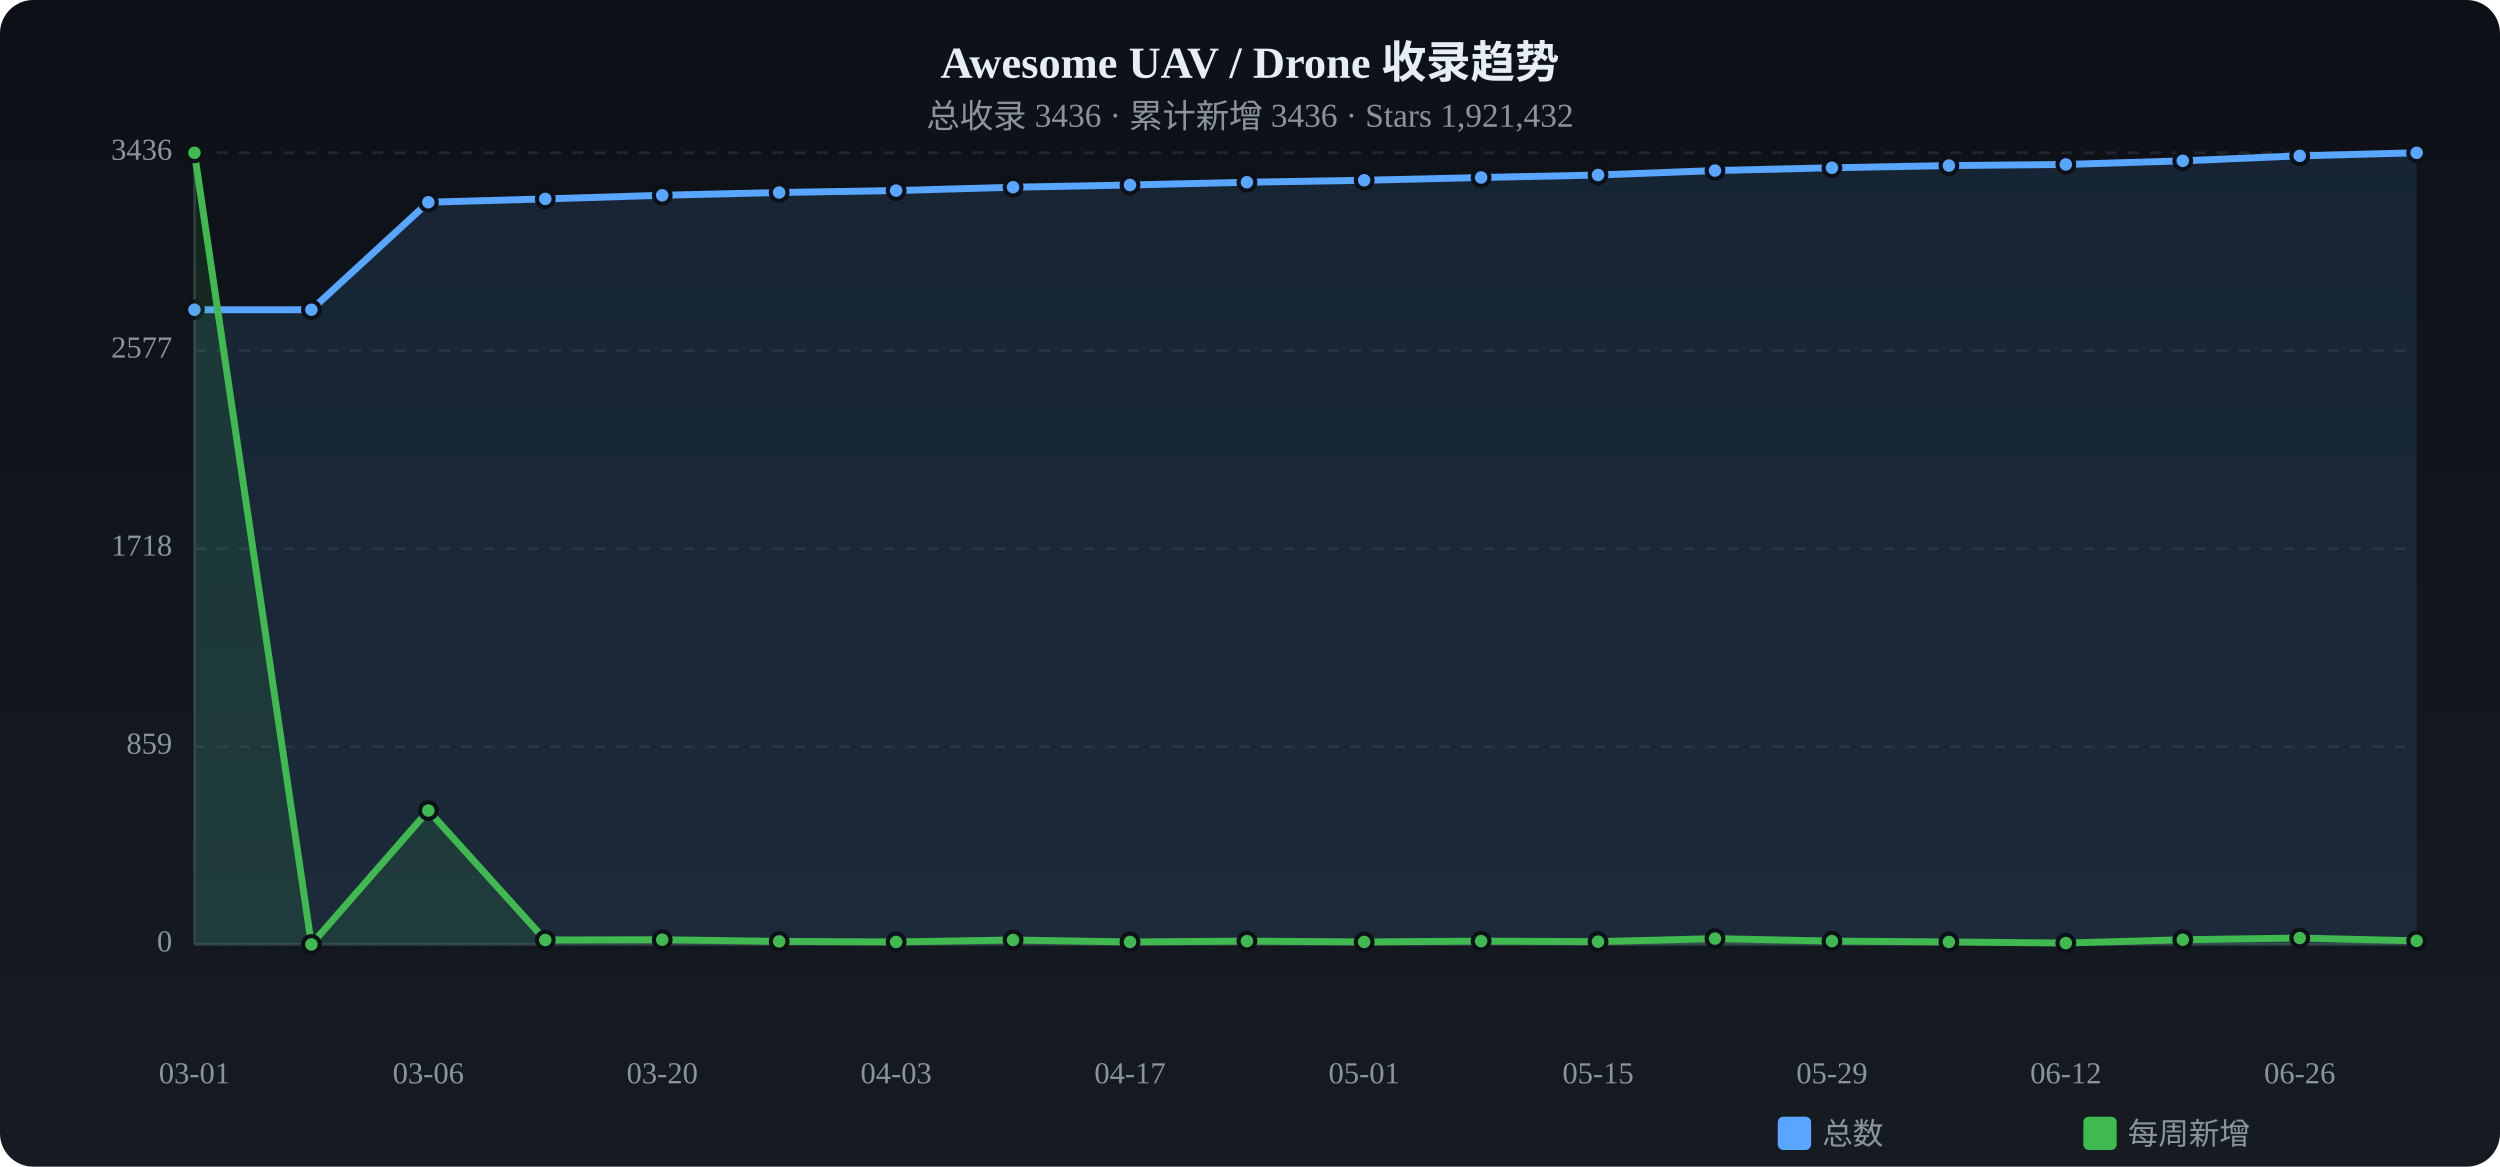
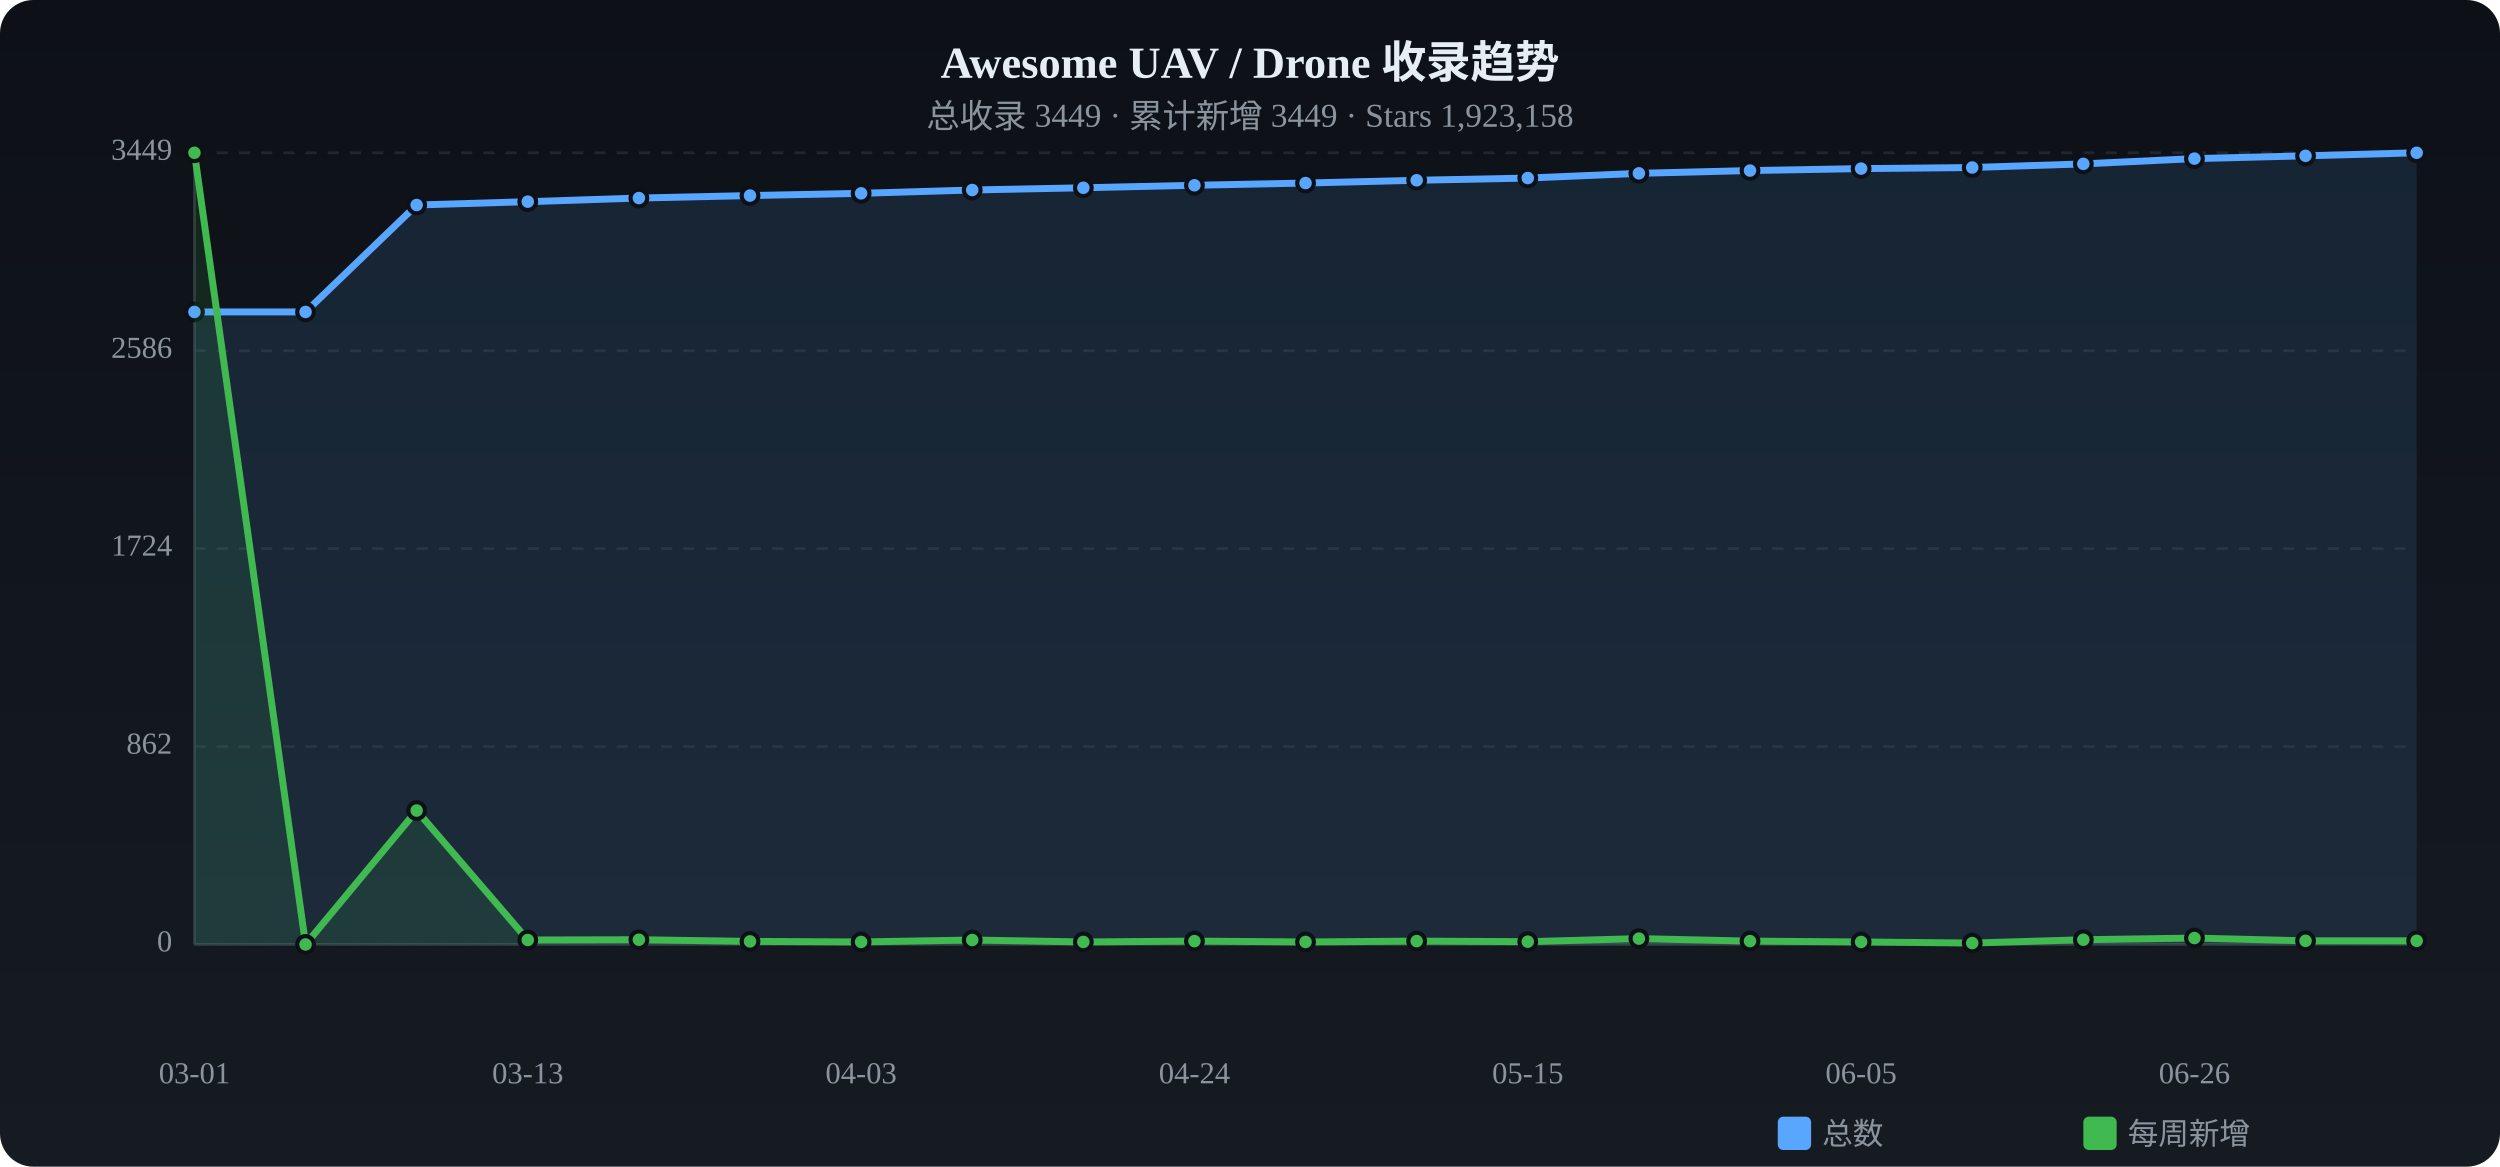
<svg xmlns="http://www.w3.org/2000/svg" viewBox="0 0 900 420" width="900" height="420">
  <defs>
    <linearGradient id="tbg" x1="0%" y1="0%" x2="0%" y2="100%">
      <stop offset="0%" stop-color="#0d1117" />
      <stop offset="100%" stop-color="#161b22" />
    </linearGradient>
  </defs>
  <rect width="900" height="420" rx="12" fill="url(#tbg)" />
  <text x="450.0" y="28" text-anchor="middle" fill="#e6edf3" font-size="16" font-weight="bold">Awesome UAV / Drone 收录趋势</text>
-   <text x="450.0" y="46" text-anchor="middle" fill="#8b949e" font-size="12">总收录 3436 · 累计新增 3436 · Stars 1,921,432</text>
+   <text x="450.0" y="46" text-anchor="middle" fill="#8b949e" font-size="12">总收录 3449 · 累计新增 3449 · Stars 1,923,158</text>
  <text x="62" y="340.0" text-anchor="end" fill="#8b949e" font-size="11" dominant-baseline="middle">0</text>
  <line x1="70" y1="340.0" x2="870" y2="340.0" stroke="#21262d" stroke-dasharray="4 4" />
-   <text x="62" y="268.8" text-anchor="end" fill="#8b949e" font-size="11" dominant-baseline="middle">859</text>
+   <text x="62" y="268.8" text-anchor="end" fill="#8b949e" font-size="11" dominant-baseline="middle">862</text>
  <line x1="70" y1="268.8" x2="870" y2="268.8" stroke="#21262d" stroke-dasharray="4 4" />
-   <text x="62" y="197.5" text-anchor="end" fill="#8b949e" font-size="11" dominant-baseline="middle">1718</text>
+   <text x="62" y="197.5" text-anchor="end" fill="#8b949e" font-size="11" dominant-baseline="middle">1724</text>
  <line x1="70" y1="197.5" x2="870" y2="197.5" stroke="#21262d" stroke-dasharray="4 4" />
-   <text x="62" y="126.2" text-anchor="end" fill="#8b949e" font-size="11" dominant-baseline="middle">2577</text>
-   <line x1="70" y1="126.2" x2="870" y2="126.2" stroke="#21262d" stroke-dasharray="4 4" />
-   <text x="62" y="55.0" text-anchor="end" fill="#8b949e" font-size="11" dominant-baseline="middle">3436</text>
+   <text x="62" y="126.3" text-anchor="end" fill="#8b949e" font-size="11" dominant-baseline="middle">2586</text>
+   <line x1="70" y1="126.3" x2="870" y2="126.3" stroke="#21262d" stroke-dasharray="4 4" />
+   <text x="62" y="55.0" text-anchor="end" fill="#8b949e" font-size="11" dominant-baseline="middle">3449</text>
  <line x1="70" y1="55.0" x2="870" y2="55.0" stroke="#21262d" stroke-dasharray="4 4" />
  <line x1="70" y1="55" x2="70" y2="340" stroke="#30363d" />
  <line x1="70" y1="340" x2="870" y2="340" stroke="#30363d" />
-   <path d="M70.0,111.5 L112.1,111.5 L154.2,72.8 L196.3,71.6 L238.4,70.3 L280.5,69.3 L322.6,68.6 L364.7,67.4 L406.8,66.6 L448.9,65.6 L491.1,64.9 L533.2,63.9 L575.3,63.0 L617.4,61.4 L659.5,60.4 L701.6,59.6 L743.7,59.2 L785.8,57.9 L827.9,56.1 L870.0,55.0 L870.0,340 L70.0,340 Z" fill="#58a6ff" opacity="0.12" />
-   <polyline points="70.0,111.5 112.1,111.5 154.2,72.8 196.3,71.6 238.4,70.3 280.5,69.3 322.6,68.6 364.7,67.4 406.8,66.6 448.9,65.6 491.1,64.9 533.2,63.9 575.3,63.0 617.4,61.4 659.5,60.4 701.6,59.6 743.7,59.2 785.8,57.9 827.9,56.1 870.0,55.0" fill="none" stroke="#58a6ff" stroke-width="2.5" stroke-linecap="round" stroke-linejoin="round" />
-   <circle cx="70.0" cy="111.5" r="3" fill="#58a6ff" stroke="#0d1117" stroke-width="1.5" />
-   <circle cx="112.1" cy="111.5" r="3" fill="#58a6ff" stroke="#0d1117" stroke-width="1.5" />
-   <circle cx="154.2" cy="72.8" r="3" fill="#58a6ff" stroke="#0d1117" stroke-width="1.5" />
-   <circle cx="196.3" cy="71.6" r="3" fill="#58a6ff" stroke="#0d1117" stroke-width="1.5" />
-   <circle cx="238.4" cy="70.3" r="3" fill="#58a6ff" stroke="#0d1117" stroke-width="1.5" />
-   <circle cx="280.5" cy="69.3" r="3" fill="#58a6ff" stroke="#0d1117" stroke-width="1.5" />
-   <circle cx="322.6" cy="68.6" r="3" fill="#58a6ff" stroke="#0d1117" stroke-width="1.5" />
-   <circle cx="364.7" cy="67.4" r="3" fill="#58a6ff" stroke="#0d1117" stroke-width="1.5" />
-   <circle cx="406.8" cy="66.6" r="3" fill="#58a6ff" stroke="#0d1117" stroke-width="1.5" />
-   <circle cx="448.9" cy="65.6" r="3" fill="#58a6ff" stroke="#0d1117" stroke-width="1.5" />
-   <circle cx="491.1" cy="64.9" r="3" fill="#58a6ff" stroke="#0d1117" stroke-width="1.5" />
-   <circle cx="533.2" cy="63.9" r="3" fill="#58a6ff" stroke="#0d1117" stroke-width="1.5" />
-   <circle cx="575.3" cy="63.0" r="3" fill="#58a6ff" stroke="#0d1117" stroke-width="1.5" />
-   <circle cx="617.4" cy="61.4" r="3" fill="#58a6ff" stroke="#0d1117" stroke-width="1.5" />
-   <circle cx="659.5" cy="60.4" r="3" fill="#58a6ff" stroke="#0d1117" stroke-width="1.5" />
-   <circle cx="701.6" cy="59.6" r="3" fill="#58a6ff" stroke="#0d1117" stroke-width="1.5" />
-   <circle cx="743.7" cy="59.2" r="3" fill="#58a6ff" stroke="#0d1117" stroke-width="1.5" />
-   <circle cx="785.8" cy="57.9" r="3" fill="#58a6ff" stroke="#0d1117" stroke-width="1.5" />
-   <circle cx="827.9" cy="56.1" r="3" fill="#58a6ff" stroke="#0d1117" stroke-width="1.5" />
+   <path d="M70.0,112.3 L110.0,112.3 L150.0,73.8 L190.0,72.6 L230.0,71.3 L270.0,70.4 L310.0,69.6 L350.0,68.4 L390.0,67.6 L430.0,66.7 L470.0,65.9 L510.0,64.9 L550.0,64.1 L590.0,62.4 L630.0,61.4 L670.0,60.7 L710.0,60.3 L750.0,59.0 L790.0,57.1 L830.0,56.1 L870.0,55.0 L870.0,340 L70.0,340 Z" fill="#58a6ff" opacity="0.12" />
+   <polyline points="70.0,112.3 110.0,112.3 150.0,73.8 190.0,72.6 230.0,71.3 270.0,70.4 310.0,69.6 350.0,68.4 390.0,67.6 430.0,66.7 470.0,65.9 510.0,64.9 550.0,64.1 590.0,62.4 630.0,61.4 670.0,60.7 710.0,60.3 750.0,59.0 790.0,57.1 830.0,56.1 870.0,55.0" fill="none" stroke="#58a6ff" stroke-width="2.5" stroke-linecap="round" stroke-linejoin="round" />
+   <circle cx="70.0" cy="112.3" r="3" fill="#58a6ff" stroke="#0d1117" stroke-width="1.5" />
+   <circle cx="110.0" cy="112.3" r="3" fill="#58a6ff" stroke="#0d1117" stroke-width="1.5" />
+   <circle cx="150.0" cy="73.8" r="3" fill="#58a6ff" stroke="#0d1117" stroke-width="1.5" />
+   <circle cx="190.0" cy="72.6" r="3" fill="#58a6ff" stroke="#0d1117" stroke-width="1.5" />
+   <circle cx="230.0" cy="71.3" r="3" fill="#58a6ff" stroke="#0d1117" stroke-width="1.5" />
+   <circle cx="270.0" cy="70.4" r="3" fill="#58a6ff" stroke="#0d1117" stroke-width="1.5" />
+   <circle cx="310.0" cy="69.6" r="3" fill="#58a6ff" stroke="#0d1117" stroke-width="1.5" />
+   <circle cx="350.0" cy="68.4" r="3" fill="#58a6ff" stroke="#0d1117" stroke-width="1.5" />
+   <circle cx="390.0" cy="67.6" r="3" fill="#58a6ff" stroke="#0d1117" stroke-width="1.5" />
+   <circle cx="430.0" cy="66.7" r="3" fill="#58a6ff" stroke="#0d1117" stroke-width="1.5" />
+   <circle cx="470.0" cy="65.9" r="3" fill="#58a6ff" stroke="#0d1117" stroke-width="1.5" />
+   <circle cx="510.0" cy="64.9" r="3" fill="#58a6ff" stroke="#0d1117" stroke-width="1.5" />
+   <circle cx="550.0" cy="64.1" r="3" fill="#58a6ff" stroke="#0d1117" stroke-width="1.5" />
+   <circle cx="590.0" cy="62.4" r="3" fill="#58a6ff" stroke="#0d1117" stroke-width="1.5" />
+   <circle cx="630.0" cy="61.4" r="3" fill="#58a6ff" stroke="#0d1117" stroke-width="1.5" />
+   <circle cx="670.0" cy="60.7" r="3" fill="#58a6ff" stroke="#0d1117" stroke-width="1.5" />
+   <circle cx="710.0" cy="60.3" r="3" fill="#58a6ff" stroke="#0d1117" stroke-width="1.5" />
+   <circle cx="750.0" cy="59.0" r="3" fill="#58a6ff" stroke="#0d1117" stroke-width="1.5" />
+   <circle cx="790.0" cy="57.1" r="3" fill="#58a6ff" stroke="#0d1117" stroke-width="1.5" />
+   <circle cx="830.0" cy="56.1" r="3" fill="#58a6ff" stroke="#0d1117" stroke-width="1.5" />
  <circle cx="870.0" cy="55.0" r="3" fill="#58a6ff" stroke="#0d1117" stroke-width="1.5" />
-   <path d="M70.0,55.0 L112.1,340.0 L154.2,291.8 L196.3,338.4 L238.4,338.3 L280.5,338.9 L322.6,339.1 L364.7,338.4 L406.8,339.1 L448.9,338.8 L491.1,339.1 L533.2,338.8 L575.3,339.0 L617.4,337.9 L659.5,338.8 L701.6,339.1 L743.7,339.5 L785.8,338.3 L827.9,337.7 L870.0,338.7 L870.0,340 L70.0,340 Z" fill="#3fb950" opacity="0.12" />
-   <polyline points="70.0,55.0 112.1,340.0 154.2,291.8 196.3,338.4 238.4,338.3 280.5,338.9 322.6,339.1 364.7,338.4 406.8,339.1 448.9,338.8 491.1,339.1 533.2,338.8 575.3,339.0 617.4,337.9 659.5,338.8 701.6,339.1 743.7,339.5 785.8,338.3 827.9,337.7 870.0,338.7" fill="none" stroke="#3fb950" stroke-width="2.5" stroke-linecap="round" stroke-linejoin="round" />
+   <path d="M70.0,55.0 L110.0,340.0 L150.0,291.8 L190.0,338.4 L230.0,338.3 L270.0,338.9 L310.0,339.1 L350.0,338.4 L390.0,339.1 L430.0,338.8 L470.0,339.1 L510.0,338.8 L550.0,339.0 L590.0,337.9 L630.0,338.8 L670.0,339.1 L710.0,339.5 L750.0,338.3 L790.0,337.7 L830.0,338.7 L870.0,338.7 L870.0,340 L70.0,340 Z" fill="#3fb950" opacity="0.12" />
+   <polyline points="70.0,55.0 110.0,340.0 150.0,291.8 190.0,338.4 230.0,338.3 270.0,338.9 310.0,339.1 350.0,338.4 390.0,339.1 430.0,338.8 470.0,339.1 510.0,338.8 550.0,339.0 590.0,337.9 630.0,338.8 670.0,339.1 710.0,339.5 750.0,338.3 790.0,337.7 830.0,338.7 870.0,338.7" fill="none" stroke="#3fb950" stroke-width="2.5" stroke-linecap="round" stroke-linejoin="round" />
  <circle cx="70.0" cy="55.0" r="3" fill="#3fb950" stroke="#0d1117" stroke-width="1.5" />
-   <circle cx="112.1" cy="340.0" r="3" fill="#3fb950" stroke="#0d1117" stroke-width="1.5" />
-   <circle cx="154.2" cy="291.8" r="3" fill="#3fb950" stroke="#0d1117" stroke-width="1.5" />
-   <circle cx="196.3" cy="338.4" r="3" fill="#3fb950" stroke="#0d1117" stroke-width="1.5" />
-   <circle cx="238.4" cy="338.3" r="3" fill="#3fb950" stroke="#0d1117" stroke-width="1.5" />
-   <circle cx="280.5" cy="338.9" r="3" fill="#3fb950" stroke="#0d1117" stroke-width="1.5" />
-   <circle cx="322.6" cy="339.1" r="3" fill="#3fb950" stroke="#0d1117" stroke-width="1.5" />
-   <circle cx="364.7" cy="338.4" r="3" fill="#3fb950" stroke="#0d1117" stroke-width="1.5" />
-   <circle cx="406.8" cy="339.1" r="3" fill="#3fb950" stroke="#0d1117" stroke-width="1.5" />
-   <circle cx="448.9" cy="338.8" r="3" fill="#3fb950" stroke="#0d1117" stroke-width="1.5" />
-   <circle cx="491.1" cy="339.1" r="3" fill="#3fb950" stroke="#0d1117" stroke-width="1.5" />
-   <circle cx="533.2" cy="338.8" r="3" fill="#3fb950" stroke="#0d1117" stroke-width="1.5" />
-   <circle cx="575.3" cy="339.0" r="3" fill="#3fb950" stroke="#0d1117" stroke-width="1.5" />
-   <circle cx="617.4" cy="337.9" r="3" fill="#3fb950" stroke="#0d1117" stroke-width="1.5" />
-   <circle cx="659.5" cy="338.8" r="3" fill="#3fb950" stroke="#0d1117" stroke-width="1.5" />
-   <circle cx="701.6" cy="339.1" r="3" fill="#3fb950" stroke="#0d1117" stroke-width="1.5" />
-   <circle cx="743.7" cy="339.5" r="3" fill="#3fb950" stroke="#0d1117" stroke-width="1.5" />
-   <circle cx="785.8" cy="338.3" r="3" fill="#3fb950" stroke="#0d1117" stroke-width="1.5" />
-   <circle cx="827.9" cy="337.7" r="3" fill="#3fb950" stroke="#0d1117" stroke-width="1.5" />
+   <circle cx="110.0" cy="340.0" r="3" fill="#3fb950" stroke="#0d1117" stroke-width="1.5" />
+   <circle cx="150.0" cy="291.8" r="3" fill="#3fb950" stroke="#0d1117" stroke-width="1.5" />
+   <circle cx="190.0" cy="338.4" r="3" fill="#3fb950" stroke="#0d1117" stroke-width="1.5" />
+   <circle cx="230.0" cy="338.3" r="3" fill="#3fb950" stroke="#0d1117" stroke-width="1.5" />
+   <circle cx="270.0" cy="338.9" r="3" fill="#3fb950" stroke="#0d1117" stroke-width="1.5" />
+   <circle cx="310.0" cy="339.1" r="3" fill="#3fb950" stroke="#0d1117" stroke-width="1.5" />
+   <circle cx="350.0" cy="338.4" r="3" fill="#3fb950" stroke="#0d1117" stroke-width="1.5" />
+   <circle cx="390.0" cy="339.1" r="3" fill="#3fb950" stroke="#0d1117" stroke-width="1.5" />
+   <circle cx="430.0" cy="338.8" r="3" fill="#3fb950" stroke="#0d1117" stroke-width="1.5" />
+   <circle cx="470.0" cy="339.1" r="3" fill="#3fb950" stroke="#0d1117" stroke-width="1.5" />
+   <circle cx="510.0" cy="338.8" r="3" fill="#3fb950" stroke="#0d1117" stroke-width="1.5" />
+   <circle cx="550.0" cy="339.0" r="3" fill="#3fb950" stroke="#0d1117" stroke-width="1.5" />
+   <circle cx="590.0" cy="337.9" r="3" fill="#3fb950" stroke="#0d1117" stroke-width="1.5" />
+   <circle cx="630.0" cy="338.8" r="3" fill="#3fb950" stroke="#0d1117" stroke-width="1.5" />
+   <circle cx="670.0" cy="339.1" r="3" fill="#3fb950" stroke="#0d1117" stroke-width="1.5" />
+   <circle cx="710.0" cy="339.5" r="3" fill="#3fb950" stroke="#0d1117" stroke-width="1.5" />
+   <circle cx="750.0" cy="338.3" r="3" fill="#3fb950" stroke="#0d1117" stroke-width="1.5" />
+   <circle cx="790.0" cy="337.7" r="3" fill="#3fb950" stroke="#0d1117" stroke-width="1.5" />
+   <circle cx="830.0" cy="338.7" r="3" fill="#3fb950" stroke="#0d1117" stroke-width="1.5" />
  <circle cx="870.0" cy="338.7" r="3" fill="#3fb950" stroke="#0d1117" stroke-width="1.5" />
  <text x="70.0" y="390" text-anchor="middle" fill="#8b949e" font-size="11">03-01</text>
-   <text x="154.2" y="390" text-anchor="middle" fill="#8b949e" font-size="11">03-06</text>
-   <text x="238.4" y="390" text-anchor="middle" fill="#8b949e" font-size="11">03-20</text>
-   <text x="322.6" y="390" text-anchor="middle" fill="#8b949e" font-size="11">04-03</text>
-   <text x="406.8" y="390" text-anchor="middle" fill="#8b949e" font-size="11">04-17</text>
-   <text x="491.1" y="390" text-anchor="middle" fill="#8b949e" font-size="11">05-01</text>
-   <text x="575.3" y="390" text-anchor="middle" fill="#8b949e" font-size="11">05-15</text>
-   <text x="659.5" y="390" text-anchor="middle" fill="#8b949e" font-size="11">05-29</text>
-   <text x="743.7" y="390" text-anchor="middle" fill="#8b949e" font-size="11">06-12</text>
-   <text x="827.9" y="390" text-anchor="middle" fill="#8b949e" font-size="11">06-26</text>
+   <text x="190.0" y="390" text-anchor="middle" fill="#8b949e" font-size="11">03-13</text>
+   <text x="310.0" y="390" text-anchor="middle" fill="#8b949e" font-size="11">04-03</text>
+   <text x="430.0" y="390" text-anchor="middle" fill="#8b949e" font-size="11">04-24</text>
+   <text x="550.0" y="390" text-anchor="middle" fill="#8b949e" font-size="11">05-15</text>
+   <text x="670.0" y="390" text-anchor="middle" fill="#8b949e" font-size="11">06-05</text>
+   <text x="790.0" y="390" text-anchor="middle" fill="#8b949e" font-size="11">06-26</text>
  <rect x="640" y="402" width="12" height="12" rx="2" fill="#58a6ff" />
  <text x="656" y="412" fill="#8b949e" font-size="11">总数</text>
  <rect x="750" y="402" width="12" height="12" rx="2" fill="#3fb950" />
  <text x="766" y="412" fill="#8b949e" font-size="11">每周新增</text>
</svg>
